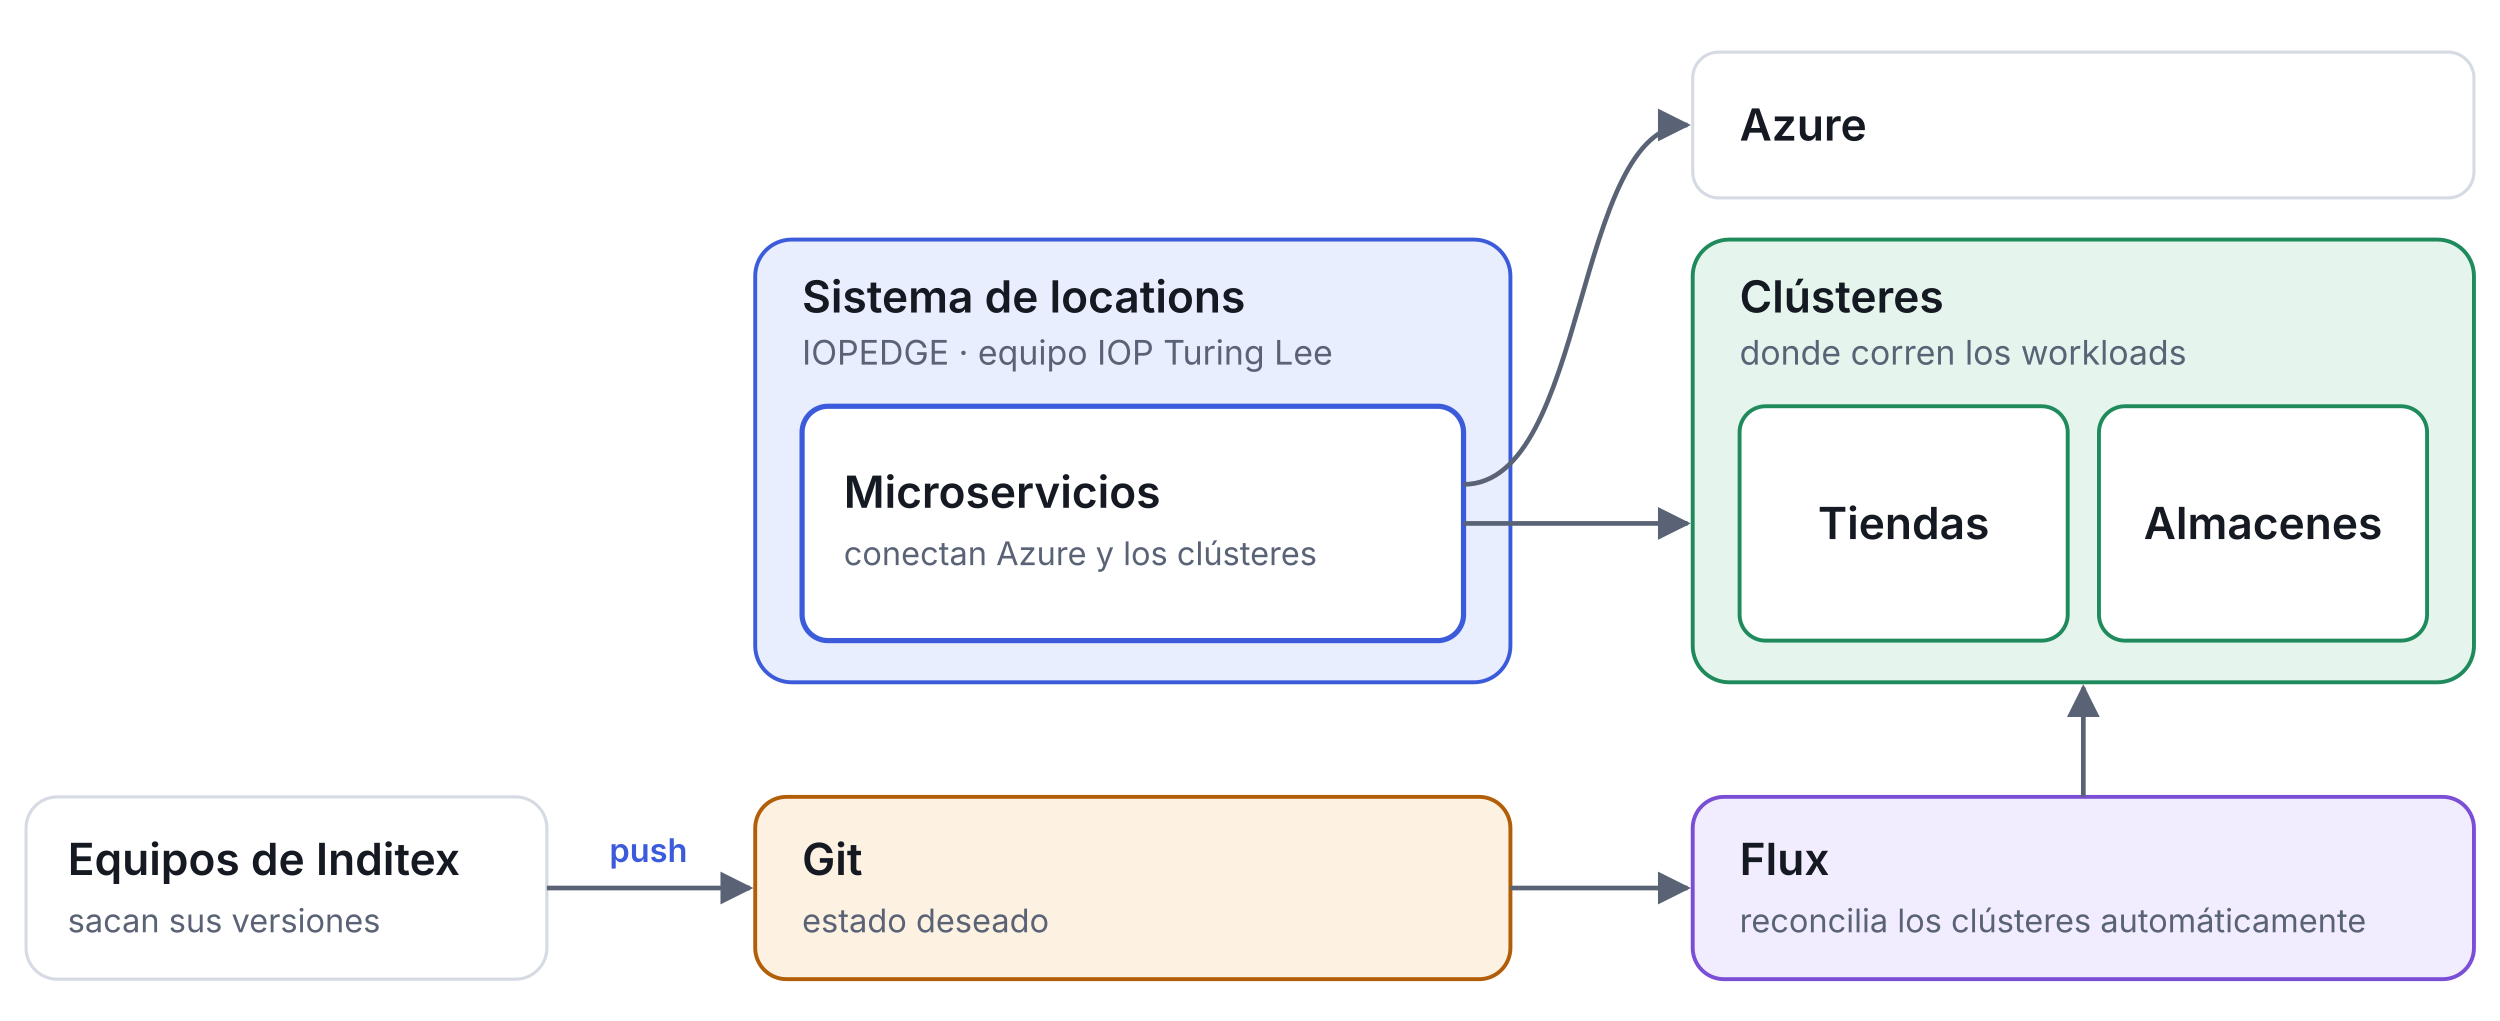
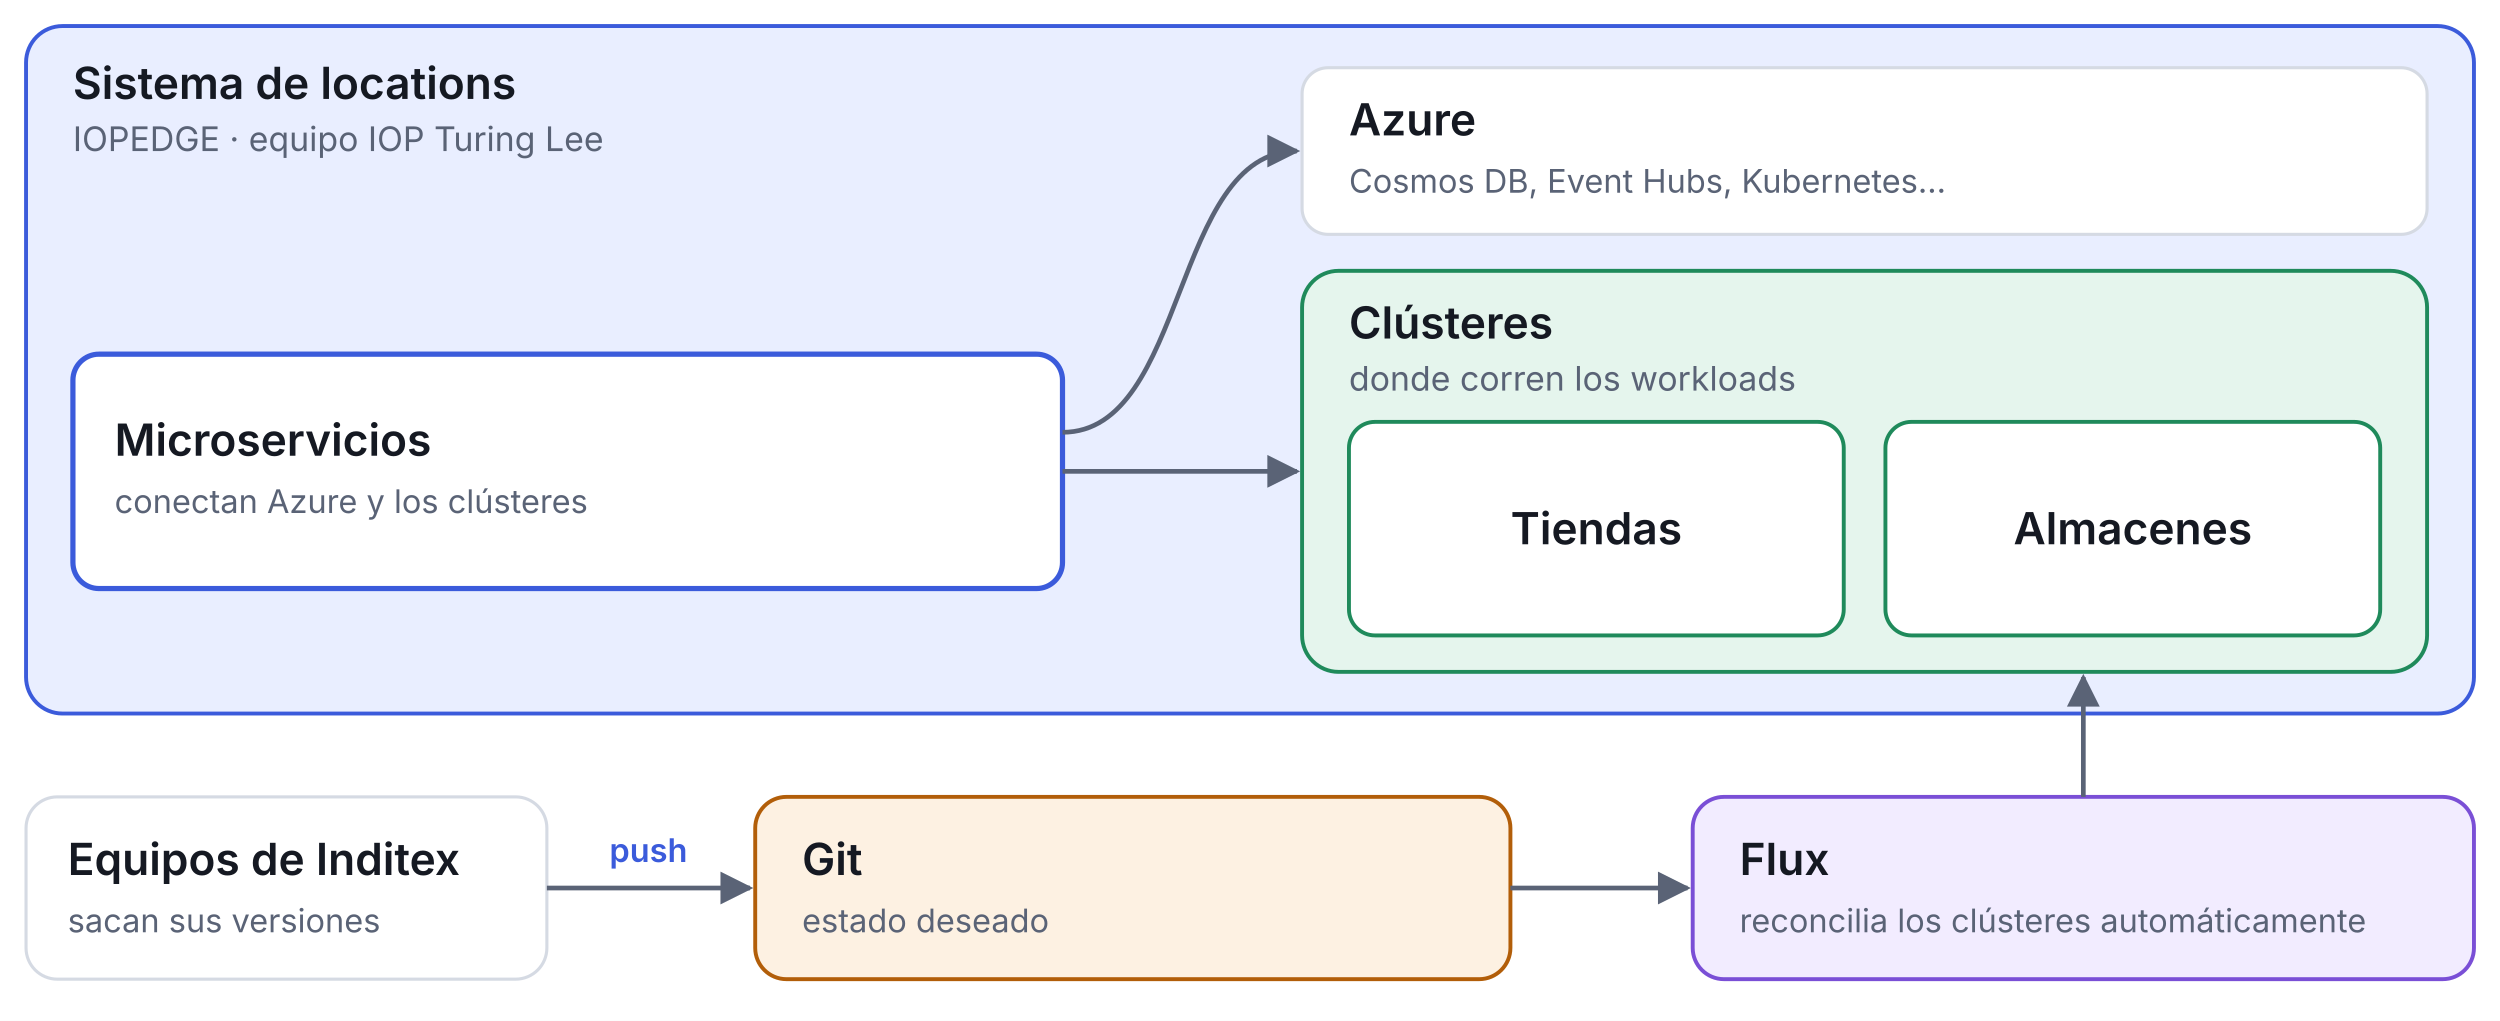
<svg xmlns="http://www.w3.org/2000/svg" viewBox="0 0 960 392">
  <style>
    .dg-bg { fill: #ffffff; }
    .dg-grp { stroke-width: 1.5; }
    .k8s { fill: #e9eeff; stroke: #3b5bdb; }
    .node { fill: #e5f5ed; stroke: #1f8a5b; }
    .flux { fill: #f2ecff; stroke: #7a4fd6; }
    .git { fill: #fdf1e2; stroke: #b25e09; }
    .dg-box { fill: #ffffff; stroke: #d5dae3; stroke-width: 1.2; }
    .dg-box.hl { stroke: #3b5bdb; stroke-width: 2; }
    .dg-box.pod { stroke: #1f8a5b; stroke-width: 1.5; }
    .dg-arrow { fill: none; stroke: #5a6376; stroke-width: 1.8; }
    .dg-head { fill: #5a6376; }
    text { font-family: Inter, system-ui, sans-serif; fill: #151922; }
    .dg-t { font-size: 17px; font-weight: 600; }
    .dg-s { font-size: 13px; fill: #5a6376; }
    .dg-d { font-size: 12.5px; fill: #5a6376; }
    .dg-l { font-size: 12.5px; font-weight: 600; fill: #3b5bdb; paint-order: stroke; stroke: #ffffff; stroke-width: 4px; }
  </style>
  <defs>
    <marker id="dgi-head" viewBox="0 0 10 10" refX="9" refY="5" markerWidth="7" markerHeight="7" orient="auto-start-reverse">
      <path class="dg-head" d="M0 0L10 5L0 10z" />
    </marker>
  </defs>
  <rect class="dg-bg" width="960" height="392" />
-   <rect class="dg-grp k8s" x="290" y="92" width="290" height="170" rx="14" />
-   <text class="dg-t" x="308" y="120">Sistema de locations</text>
-   <text class="dg-s" x="308" y="140">IOPEDGE · equipo IOP Turing Lee</text>
-   <rect class="dg-box hl" x="308" y="156" width="254" height="90" rx="10" />
-   <text class="dg-t" x="324" y="195">Microservicios</text>
-   <text class="dg-d" x="324" y="217">conectan Azure y los clústeres</text>
-   <rect class="dg-box" x="650" y="20" width="300" height="56" rx="10" />
-   <text class="dg-t" x="668" y="54">Azure</text>
-   <rect class="dg-grp node" x="650" y="92" width="300" height="170" rx="14" />
-   <text class="dg-t" x="668" y="120">Clústeres</text>
-   <text class="dg-s" x="668" y="140">donde corren los workloads</text>
-   <rect class="dg-box pod" x="668" y="156" width="126" height="90" rx="10" />
-   <text class="dg-t" x="731" y="207" text-anchor="middle">Tiendas</text>
-   <rect class="dg-box pod" x="806" y="156" width="126" height="90" rx="10" />
-   <text class="dg-t" x="869" y="207" text-anchor="middle">Almacenes</text>
+   <rect class="dg-grp k8s" x="10" y="10" width="940" height="264" rx="14" />
+   <text class="dg-t" x="28" y="38">Sistema de locations</text>
+   <text class="dg-s" x="28" y="58">IOPEDGE · equipo IOP Turing Lee</text>
+   <rect class="dg-box hl" x="28" y="136" width="380" height="90" rx="10" />
+   <text class="dg-t" x="44" y="175">Microservicios</text>
+   <text class="dg-d" x="44" y="197">conectan Azure y los clústeres</text>
+   <rect class="dg-box" x="500" y="26" width="432" height="64" rx="10" />
+   <text class="dg-t" x="518" y="52">Azure</text>
+   <text class="dg-d" x="518" y="74">Cosmos DB, Event Hubs, Kubernetes…</text>
+   <rect class="dg-grp node" x="500" y="104" width="432" height="154" rx="14" />
+   <text class="dg-t" x="518" y="130">Clústeres</text>
+   <text class="dg-s" x="518" y="150">donde corren los workloads</text>
+   <rect class="dg-box pod" x="518" y="162" width="190" height="82" rx="10" />
+   <text class="dg-t" x="613" y="209" text-anchor="middle">Tiendas</text>
+   <rect class="dg-box pod" x="724" y="162" width="190" height="82" rx="10" />
+   <text class="dg-t" x="819" y="209" text-anchor="middle">Almacenes</text>
  <rect class="dg-box" x="10" y="306" width="200" height="70" rx="12" />
  <text class="dg-t" x="26" y="336">Equipos de Inditex</text>
  <text class="dg-d" x="26" y="358">sacan sus versiones</text>
  <rect class="dg-grp git" x="290" y="306" width="290" height="70" rx="12" />
  <text class="dg-t" x="308" y="336">Git</text>
  <text class="dg-d" x="308" y="358">estado deseado</text>
  <rect class="dg-grp flux" x="650" y="306" width="300" height="70" rx="12" />
  <text class="dg-t" x="668" y="336">Flux</text>
  <text class="dg-d" x="668" y="358">reconcilia los clústeres automáticamente</text>
-   <path class="dg-arrow" d="M562 186C610 186 604 48 648 48" marker-end="url(#dgi-head)" />
-   <path class="dg-arrow" d="M562 201H648" marker-end="url(#dgi-head)" />
+   <path class="dg-arrow" d="M408 166C456 166 450 58 498 58" marker-end="url(#dgi-head)" />
+   <path class="dg-arrow" d="M408 181H498" marker-end="url(#dgi-head)" />
  <path class="dg-arrow" d="M210 341H288" marker-end="url(#dgi-head)" />
  <text class="dg-l" x="249" y="331" text-anchor="middle">push</text>
  <path class="dg-arrow" d="M580 341H648" marker-end="url(#dgi-head)" />
-   <path class="dg-arrow" d="M800 306V264" marker-end="url(#dgi-head)" />
+   <path class="dg-arrow" d="M800 306V260" marker-end="url(#dgi-head)" />
</svg>
